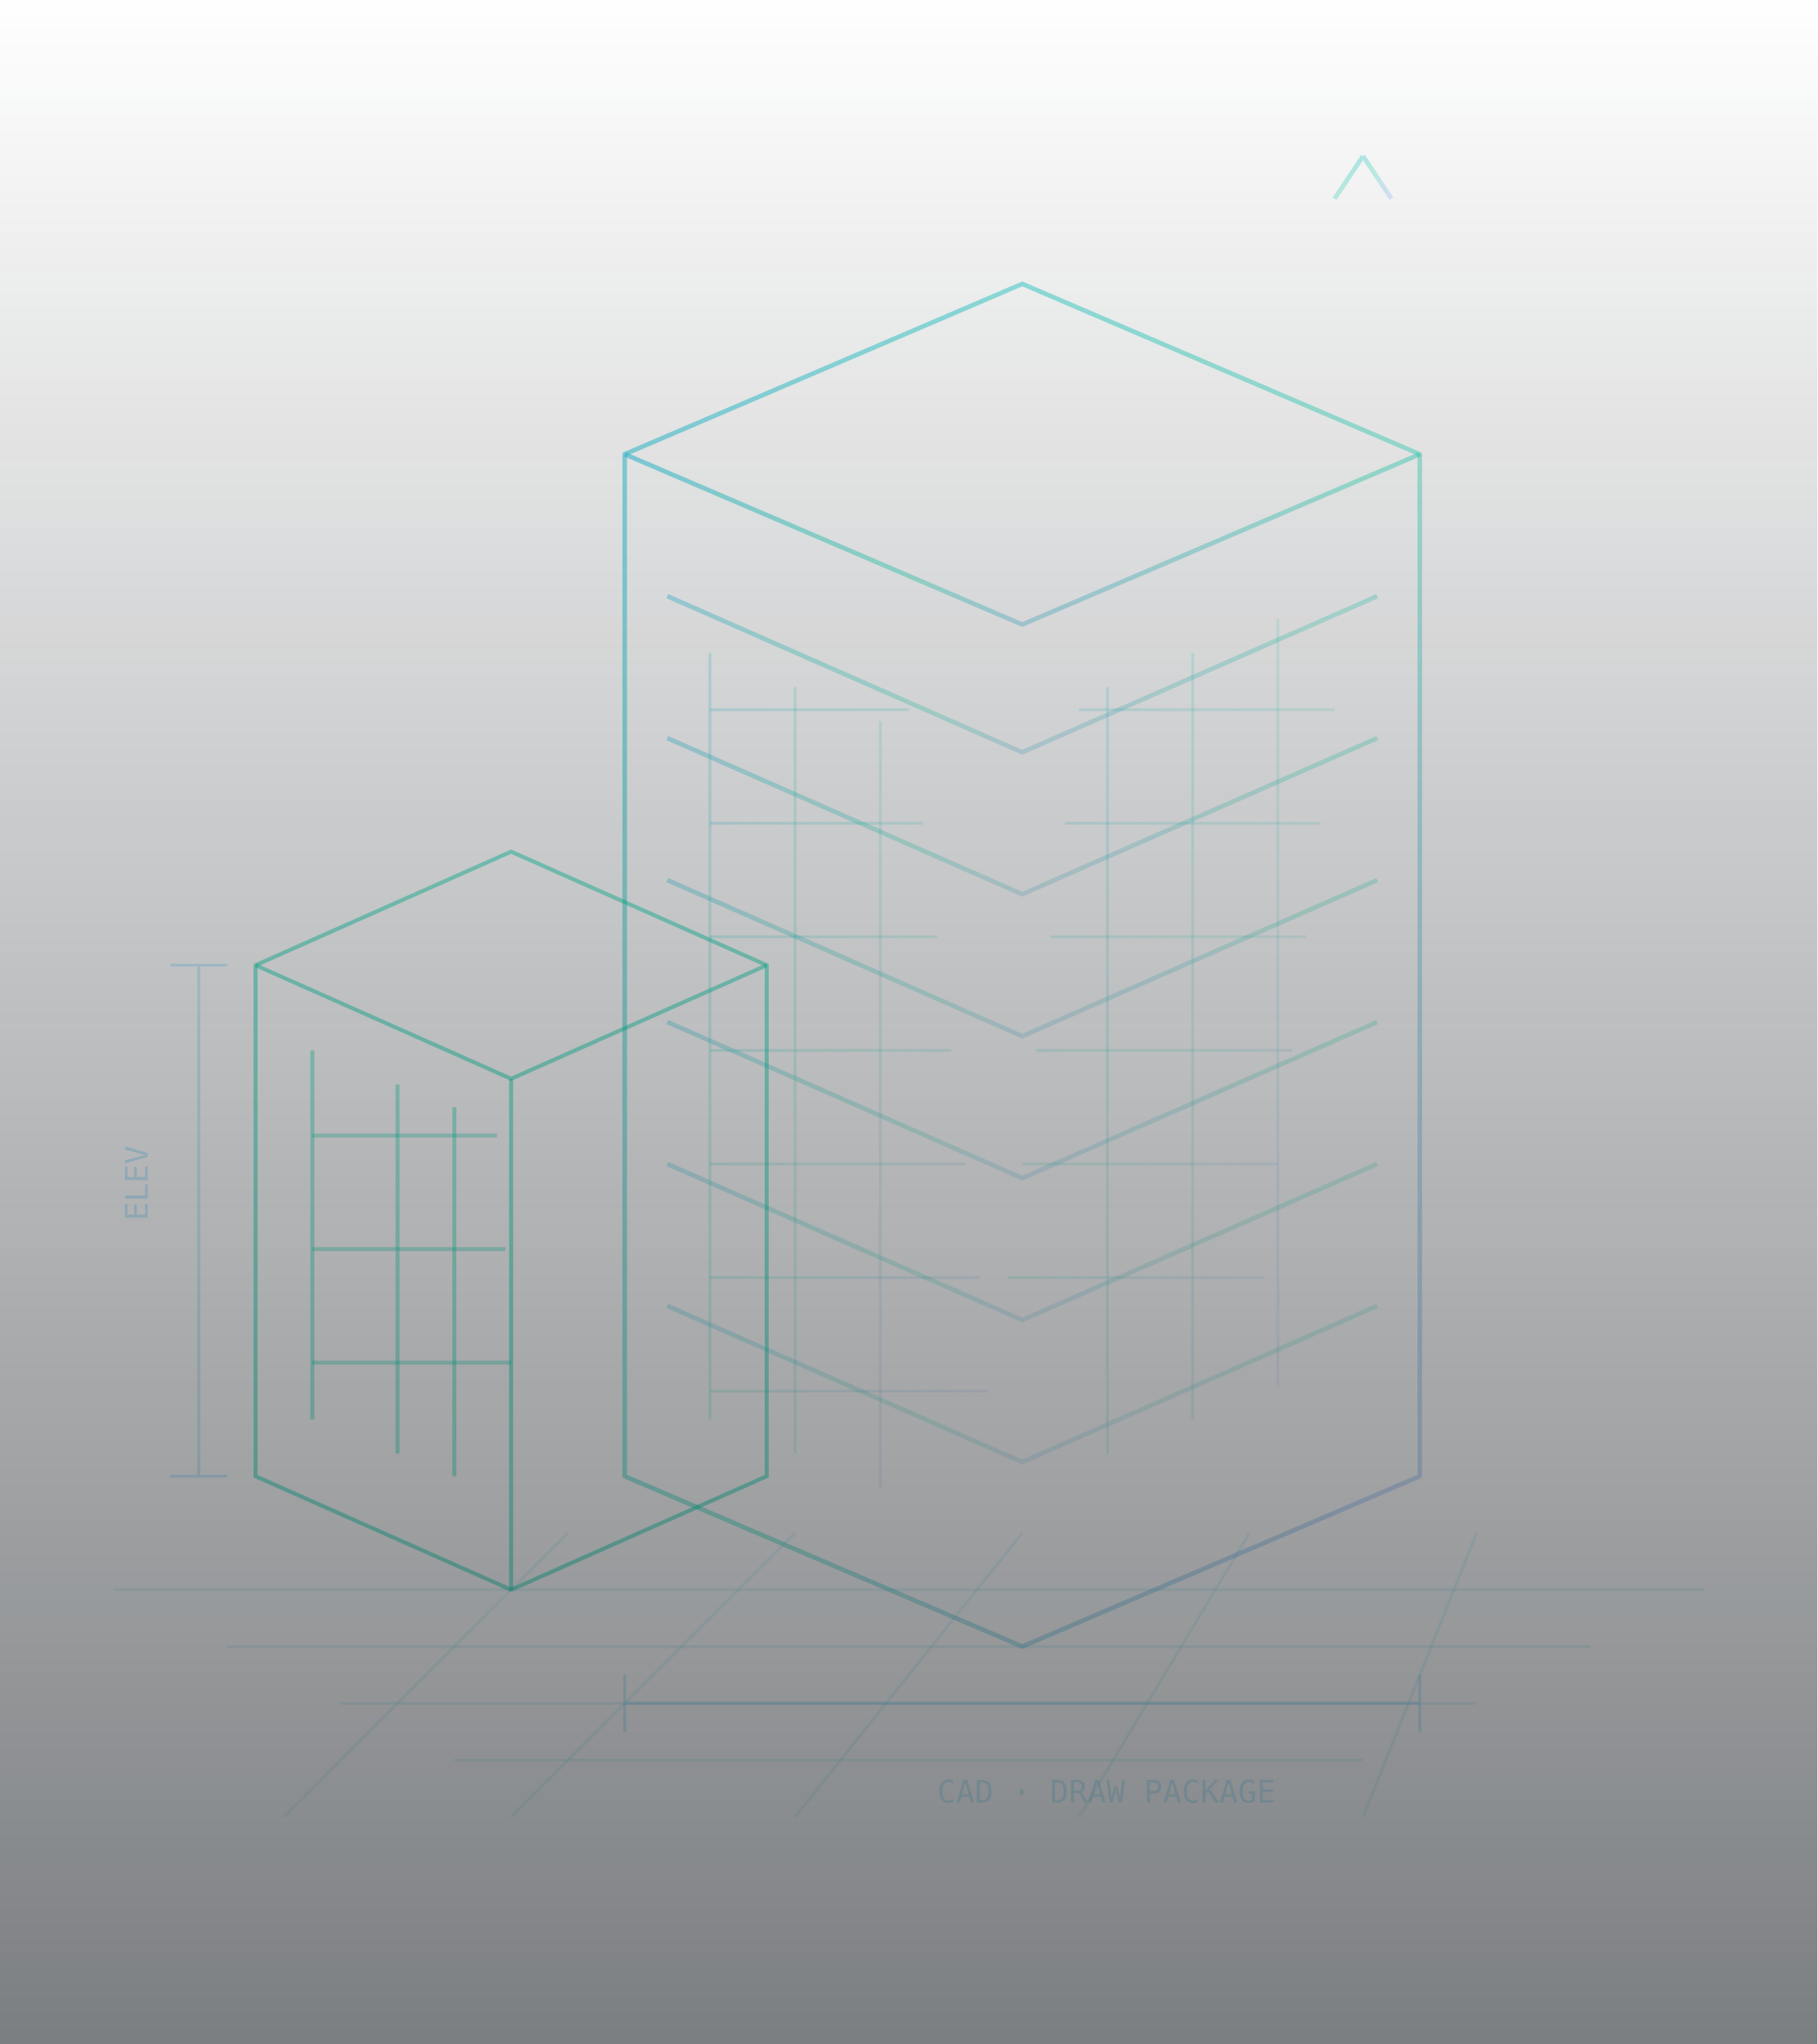
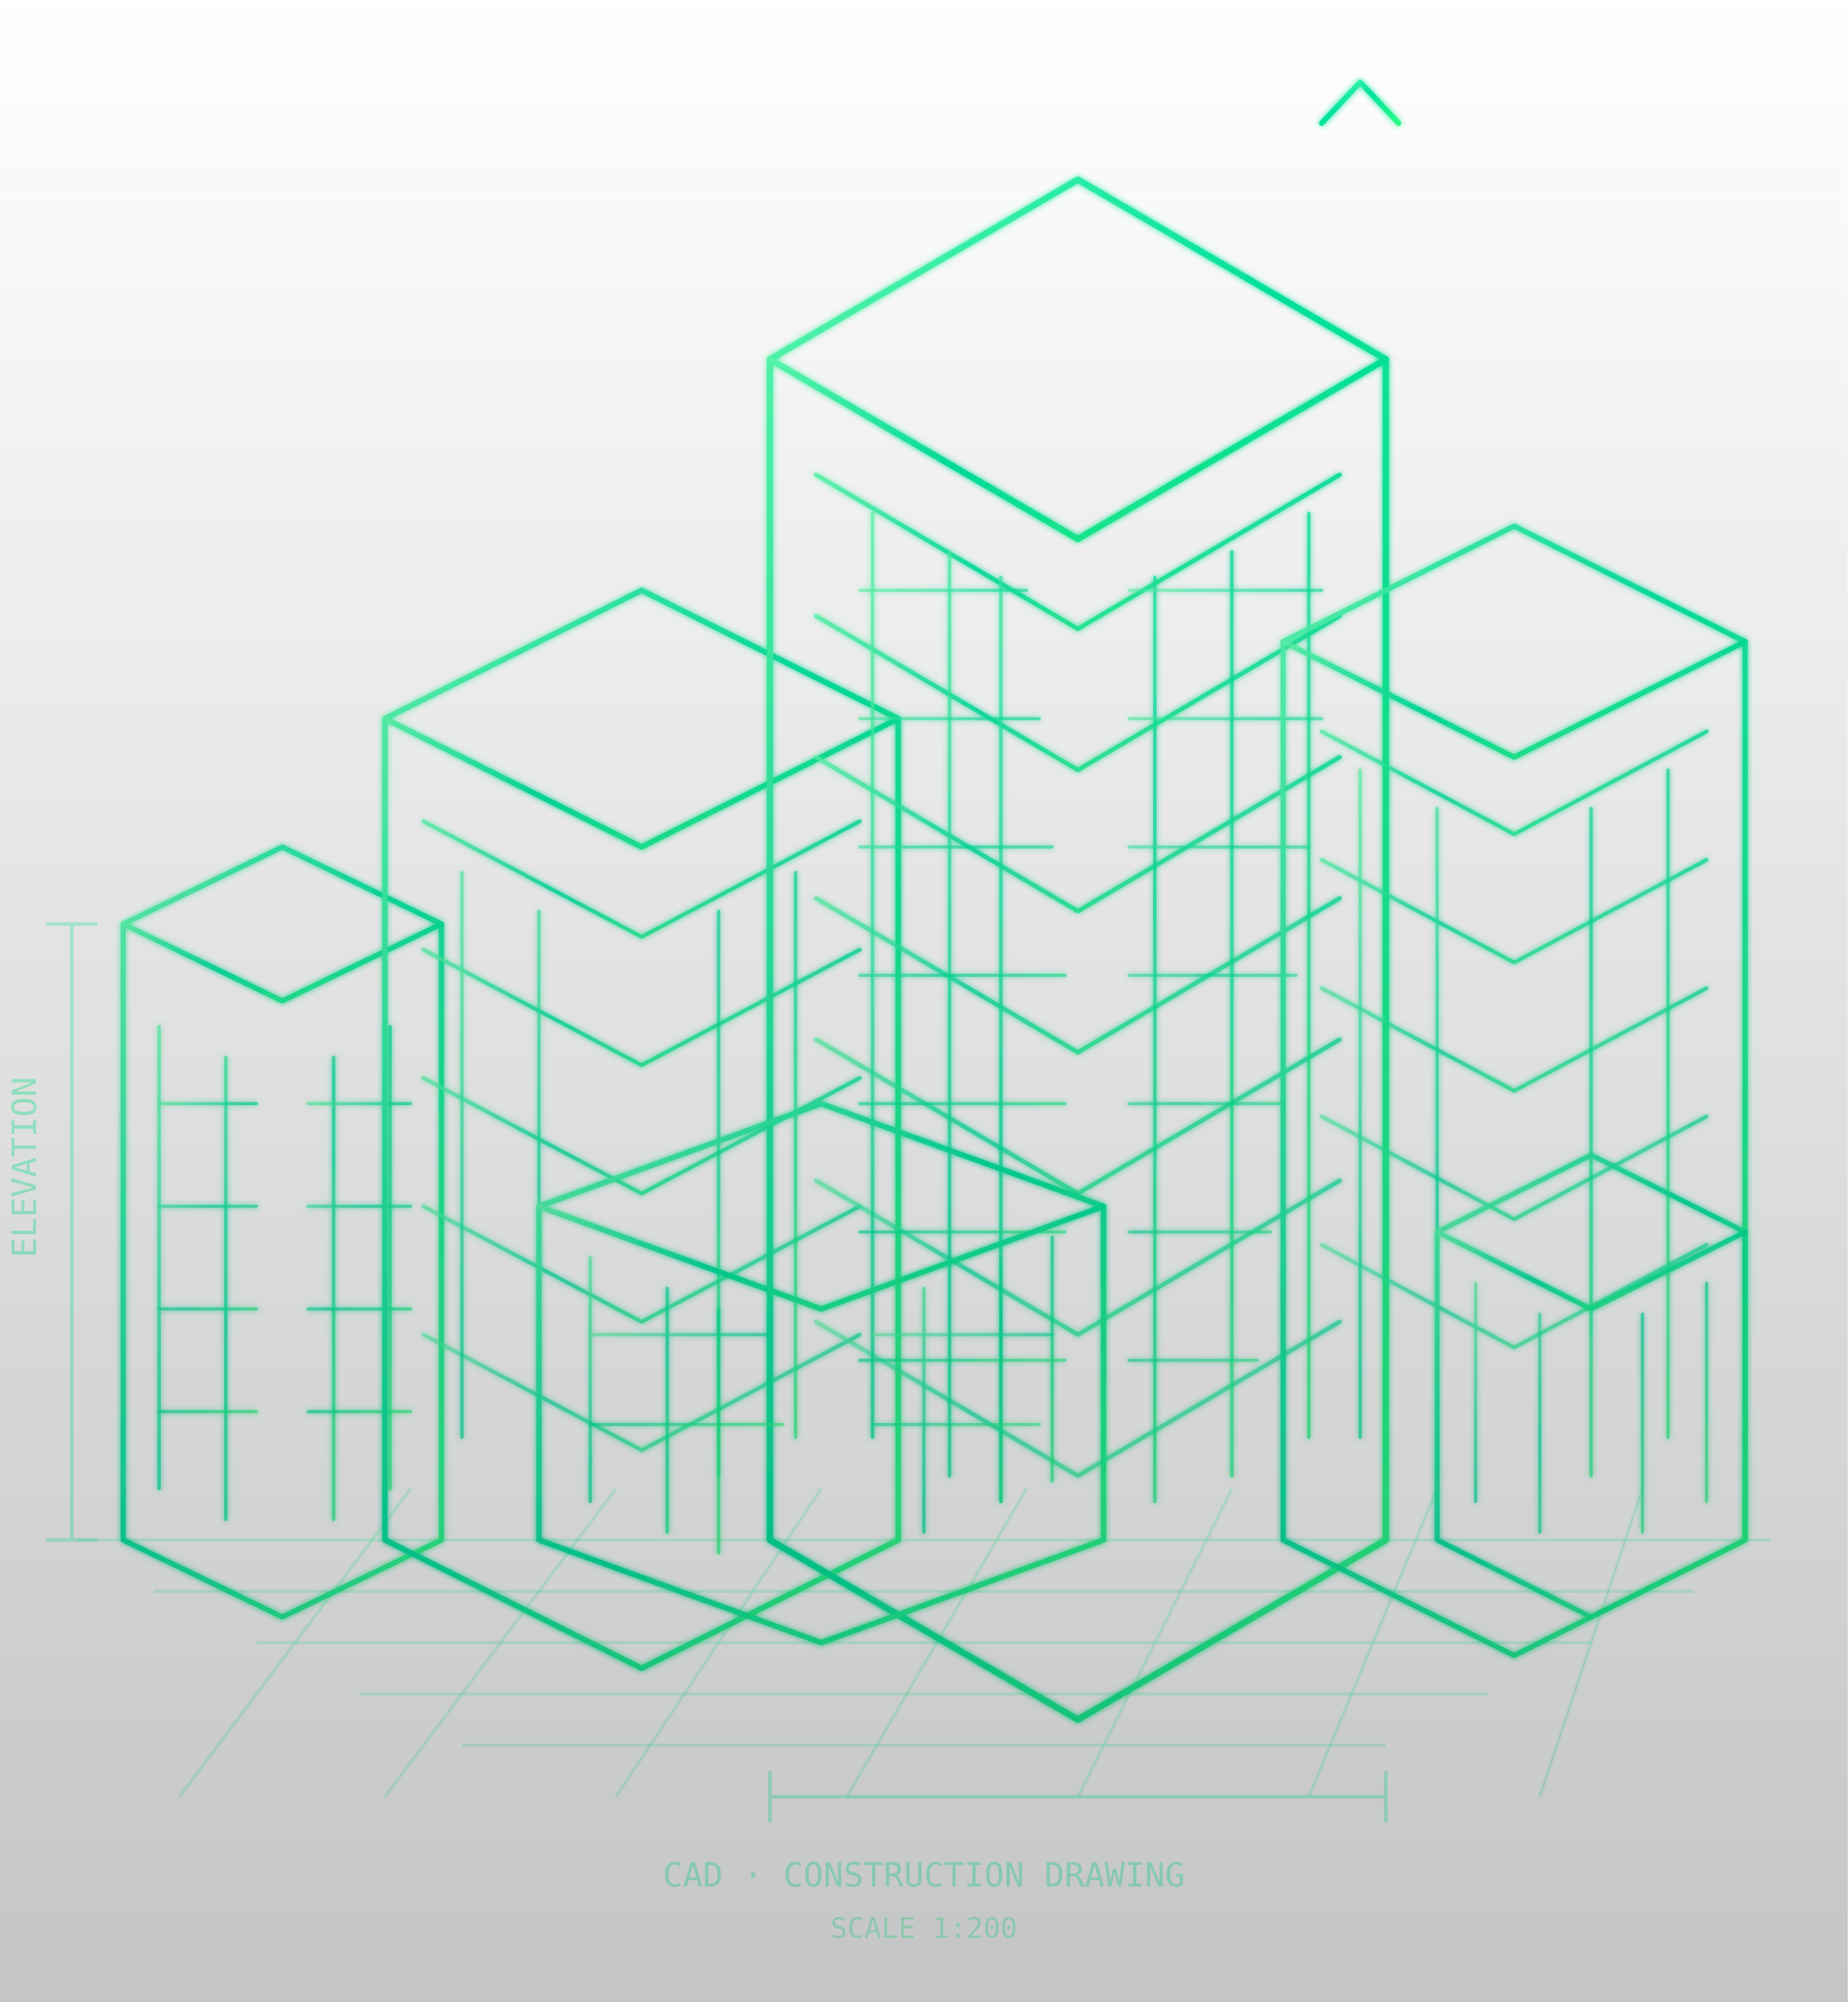
- <svg xmlns="http://www.w3.org/2000/svg" viewBox="0 0 640 720" fill="none" aria-hidden="true">
+ <svg xmlns="http://www.w3.org/2000/svg" viewBox="0 0 720 780" fill="none" aria-hidden="true">
  <defs>
-     <linearGradient id="g" x1="0" y1="0" x2="1" y2="1">
-       <stop offset="0%" stop-color="#2BC4E0" stop-opacity=".55" />
-       <stop offset="55%" stop-color="#00D4AA" stop-opacity=".35" />
-       <stop offset="100%" stop-color="#2F6BFF" stop-opacity=".2" />
+     <linearGradient id="gNeon" x1="0" y1="0" x2="1" y2="1">
+       <stop offset="0%" stop-color="#5CFFB0" />
+       <stop offset="45%" stop-color="#00E6A0" />
+       <stop offset="100%" stop-color="#2BFF88" />
+     </linearGradient>
+     <linearGradient id="gMid" x1="0" y1="1" x2="0" y2="0">
+       <stop offset="0%" stop-color="#00D4AA" stop-opacity=".95" />
+       <stop offset="100%" stop-color="#7CFFC8" stop-opacity=".85" />
    </linearGradient>
    <linearGradient id="fade" x1="0" y1="0" x2="0" y2="1">
      <stop offset="0%" stop-color="#0f1419" stop-opacity="0" />
-       <stop offset="100%" stop-color="#0f1419" stop-opacity=".55" />
+       <stop offset="100%" stop-color="#0f1419" stop-opacity=".25" />
    </linearGradient>
+     <filter id="glow" x="-20%" y="-20%" width="140%" height="140%">
+       <feGaussianBlur stdDeviation="1.2" result="b" />
+       <feMerge>
+         <feMergeNode in="b" />
+         <feMergeNode in="SourceGraphic" />
+       </feMerge>
+     </filter>
  </defs>
-   <g stroke="#2BC4E0" stroke-opacity=".12" stroke-width="1">
-     <path d="M40 560 H600 M80 580 H560 M120 600 H520 M160 620 H480" />
-     <path d="M200 540 L100 640 M280 540 L180 640 M360 540 L280 640 M440 540 L380 640 M520 540 L480 640" />
+   <g stroke="#5CFFB0" stroke-opacity=".28" stroke-width="1.2">
+     <path d="M30 600 H690" />
+     <path d="M60 620 H660" />
+     <path d="M100 640 H620" />
+     <path d="M140 660 H580" />
+     <path d="M180 680 H540" />
+     <path d="M160 580 L70 700 M240 580 L150 700 M320 580 L240 700 M400 580 L330 700 M480 580 L420 700 M560 580 L510 700 M640 580 L600 700" />
  </g>
-   <g stroke="url(#g)" stroke-width="1.6" stroke-linejoin="round">
-     <path d="M220 520 L220 160 L360 100 L500 160 L500 520 L360 580 Z" />
-     <path d="M220 160 L360 220 L500 160" />
-     <path d="M360 220 L360 580" />
-     <path d="M235 210 L360 265 L485 210" stroke-opacity=".7" />
-     <path d="M235 260 L360 315 L485 260" stroke-opacity=".65" />
-     <path d="M235 310 L360 365 L485 310" stroke-opacity=".6" />
-     <path d="M235 360 L360 415 L485 360" stroke-opacity=".55" />
-     <path d="M235 410 L360 465 L485 410" stroke-opacity=".5" />
-     <path d="M235 460 L360 515 L485 460" stroke-opacity=".45" />
-     <g stroke-opacity=".4" stroke-width="1">
-       <path d="M250 230 V500 M280 242 V512 M310 254 V524" />
-       <path d="M250 250 H320 M250 290 H325 M250 330 H330 M250 370 H335 M250 410 H340 M250 450 H345 M250 490 H348" />
+   <g filter="url(#glow)" stroke="url(#gNeon)" stroke-linejoin="round" stroke-linecap="round">
+     <g stroke-width="2" stroke-opacity=".9">
+       <path d="M48 600 L48 360 L110 330 L172 360 L172 600 L110 630 Z" />
+       <path d="M48 360 L110 390 L172 360" />
+       <path d="M110 390 L110 630" />
+       <path d="M62 400 V580 M88 412 V592 M130 412 V592 M152 400 V580" stroke-width="1.3" stroke-opacity=".7" />
+       <path d="M62 430 H100 M62 470 H100 M62 510 H100 M62 550 H100" stroke-width="1.2" stroke-opacity=".65" />
+       <path d="M120 430 H160 M120 470 H160 M120 510 H160 M120 550 H160" stroke-width="1.2" stroke-opacity=".65" />
    </g>
-     <g stroke-opacity=".35" stroke-width="1">
-       <path d="M390 242 V512 M420 230 V500 M450 218 V488" />
-       <path d="M380 250 H470 M375 290 H465 M370 330 H460 M365 370 H455 M360 410 H450 M355 450 H445" />
+     <g stroke-width="2.1" stroke-opacity=".95">
+       <path d="M150 600 L150 280 L250 230 L350 280 L350 600 L250 650 Z" />
+       <path d="M150 280 L250 330 L350 280" />
+       <path d="M250 330 L250 650" />
+       <path d="M165 320 L250 365 L335 320" stroke-width="1.5" stroke-opacity=".8" />
+       <path d="M165 370 L250 415 L335 370" stroke-width="1.5" stroke-opacity=".75" />
+       <path d="M165 420 L250 465 L335 420" stroke-width="1.5" stroke-opacity=".7" />
+       <path d="M165 470 L250 515 L335 470" stroke-width="1.5" stroke-opacity=".65" />
+       <path d="M165 520 L250 565 L335 520" stroke-width="1.5" stroke-opacity=".6" />
+       <path d="M180 340 V560 M210 355 V575 M280 355 V575 M310 340 V560" stroke-width="1.3" stroke-opacity=".65" />
    </g>
-     <path d="M360 100 L360 40" stroke-opacity=".8" />
-     <path d="M300 55 H480" stroke-opacity=".75" />
-     <path d="M480 55 L470 70 M480 55 L490 70" stroke-opacity=".7" />
-     <path d="M420 55 L420 90" stroke-opacity=".45" />
+     <g stroke-width="2.4">
+       <path d="M300 600 L300 140 L420 70 L540 140 L540 600 L420 670 Z" />
+       <path d="M300 140 L420 210 L540 140" />
+       <path d="M420 210 L420 670" />
+       <path d="M318 185 L420 245 L522 185" stroke-width="1.7" stroke-opacity=".85" />
+       <path d="M318 240 L420 300 L522 240" stroke-width="1.7" stroke-opacity=".8" />
+       <path d="M318 295 L420 355 L522 295" stroke-width="1.7" stroke-opacity=".75" />
+       <path d="M318 350 L420 410 L522 350" stroke-width="1.7" stroke-opacity=".7" />
+       <path d="M318 405 L420 465 L522 405" stroke-width="1.7" stroke-opacity=".65" />
+       <path d="M318 460 L420 520 L522 460" stroke-width="1.7" stroke-opacity=".6" />
+       <path d="M318 515 L420 575 L522 515" stroke-width="1.7" stroke-opacity=".55" />
+       <path d="M340 200 V560 M370 215 V575 M390 225 V585 M450 225 V585 M480 215 V575 M510 200 V560" stroke-width="1.35" stroke-opacity=".7" />
+       <path d="M335 230 H400 M335 280 H405 M335 330 H410 M335 380 H415 M335 430 H415 M335 480 H415 M335 530 H415" stroke-width="1.2" stroke-opacity=".6" />
+       <path d="M440 230 H515 M440 280 H515 M440 330 H510 M440 380 H505 M440 430 H500 M440 480 H495 M440 530 H490" stroke-width="1.2" stroke-opacity=".55" />
+       <path d="M420 70 L420 18" stroke-width="2.2" />
+       <path d="M340 32 H530" stroke-width="2.2" />
+       <path d="M530 32 L515 48 M530 32 L545 48" stroke-width="2" />
+       <path d="M470 32 L470 85" stroke-width="1.5" stroke-opacity=".75" />
+       <path d="M390 32 L390 95" stroke-width="1.3" stroke-opacity=".55" />
+     </g>
+     <g stroke-width="2" stroke-opacity=".92">
+       <path d="M500 600 L500 250 L590 205 L680 250 L680 600 L590 645 Z" />
+       <path d="M500 250 L590 295 L680 250" />
+       <path d="M590 295 L590 645" />
+       <path d="M515 285 L590 325 L665 285" stroke-width="1.5" stroke-opacity=".75" />
+       <path d="M515 335 L590 375 L665 335" stroke-width="1.5" stroke-opacity=".7" />
+       <path d="M515 385 L590 425 L665 385" stroke-width="1.5" stroke-opacity=".65" />
+       <path d="M515 435 L590 475 L665 435" stroke-width="1.5" stroke-opacity=".6" />
+       <path d="M515 485 L590 525 L665 485" stroke-width="1.5" stroke-opacity=".55" />
+       <path d="M530 300 V560 M560 315 V575 M620 315 V575 M650 300 V560" stroke-width="1.3" stroke-opacity=".65" />
+     </g>
+     <g stroke-width="2.1" stroke-opacity=".95">
+       <path d="M210 600 L210 470 L320 430 L430 470 L430 600 L320 640 Z" />
+       <path d="M210 470 L320 510 L430 470" />
+       <path d="M320 510 L320 640" />
+       <path d="M230 490 V585 M260 502 V597 M280 510 V605" stroke-width="1.3" stroke-opacity=".7" />
+       <path d="M360 502 V597 M390 490 V585 M410 482 V577" stroke-width="1.3" stroke-opacity=".65" />
+       <path d="M230 520 H300 M230 555 H305" stroke-width="1.2" stroke-opacity=".6" />
+       <path d="M340 520 H410 M340 555 H405" stroke-width="1.2" stroke-opacity=".55" />
+     </g>
+     <g stroke-width="1.9" stroke-opacity=".88">
+       <path d="M560 600 L560 480 L620 450 L680 480 L680 600 L620 630 Z" />
+       <path d="M560 480 L620 510 L680 480" />
+       <path d="M620 510 L620 630" />
+       <path d="M575 500 V585 M600 512 V597 M640 512 V597 M665 500 V585" stroke-width="1.2" stroke-opacity=".65" />
+     </g>
  </g>
-   <g stroke="#00D4AA" stroke-opacity=".45" stroke-width="1.4">
-     <path d="M90 520 L90 340 L180 300 L270 340 L270 520 L180 560 Z" />
-     <path d="M90 340 L180 380 L270 340" />
-     <path d="M180 380 L180 560" />
-     <path d="M110 370 V500 M140 382 V512 M160 390 V520" stroke-opacity=".35" />
-     <path d="M110 400 H175 M110 440 H178 M110 480 H180" stroke-opacity=".3" />
+   <g stroke="#7CFFC8" stroke-opacity=".55" stroke-width="1.4">
+     <path d="M28 360 V600 M18 360 H38 M18 600 H38" />
+     <path d="M300 700 H540 M300 690 V710 M540 690 V710" />
  </g>
-   <g stroke="#7DD3FC" stroke-opacity=".35" stroke-width="1">
-     <path d="M70 340 V520 M60 340 H80 M60 520 H80" />
-     <path d="M220 600 H500 M220 590 V610 M500 590 V610" />
-   </g>
-   <text x="52" y="430" fill="#7DD3FC" fill-opacity=".4" font-family="ui-monospace,monospace" font-size="11" transform="rotate(-90 52 430)">ELEV</text>
-   <text x="330" y="635" fill="#7DD3FC" fill-opacity=".35" font-family="ui-monospace,monospace" font-size="11">CAD · DRAW PACKAGE</text>
-   <rect width="640" height="720" fill="url(#fade)" />
+   <text x="14" y="490" fill="#7CFFC8" fill-opacity=".7" font-family="ui-monospace, SFMono-Regular, Menlo, monospace" font-size="13" transform="rotate(-90 14 490)">ELEVATION</text>
+   <text x="360" y="735" fill="#7CFFC8" fill-opacity=".65" font-family="ui-monospace, SFMono-Regular, Menlo, monospace" font-size="13" text-anchor="middle">CAD · CONSTRUCTION DRAWING</text>
+   <text x="360" y="755" fill="#5CFFB0" fill-opacity=".45" font-family="ui-monospace, SFMono-Regular, Menlo, monospace" font-size="11" text-anchor="middle">SCALE 1:200</text>
+   <rect width="720" height="780" fill="url(#fade)" />
</svg>
